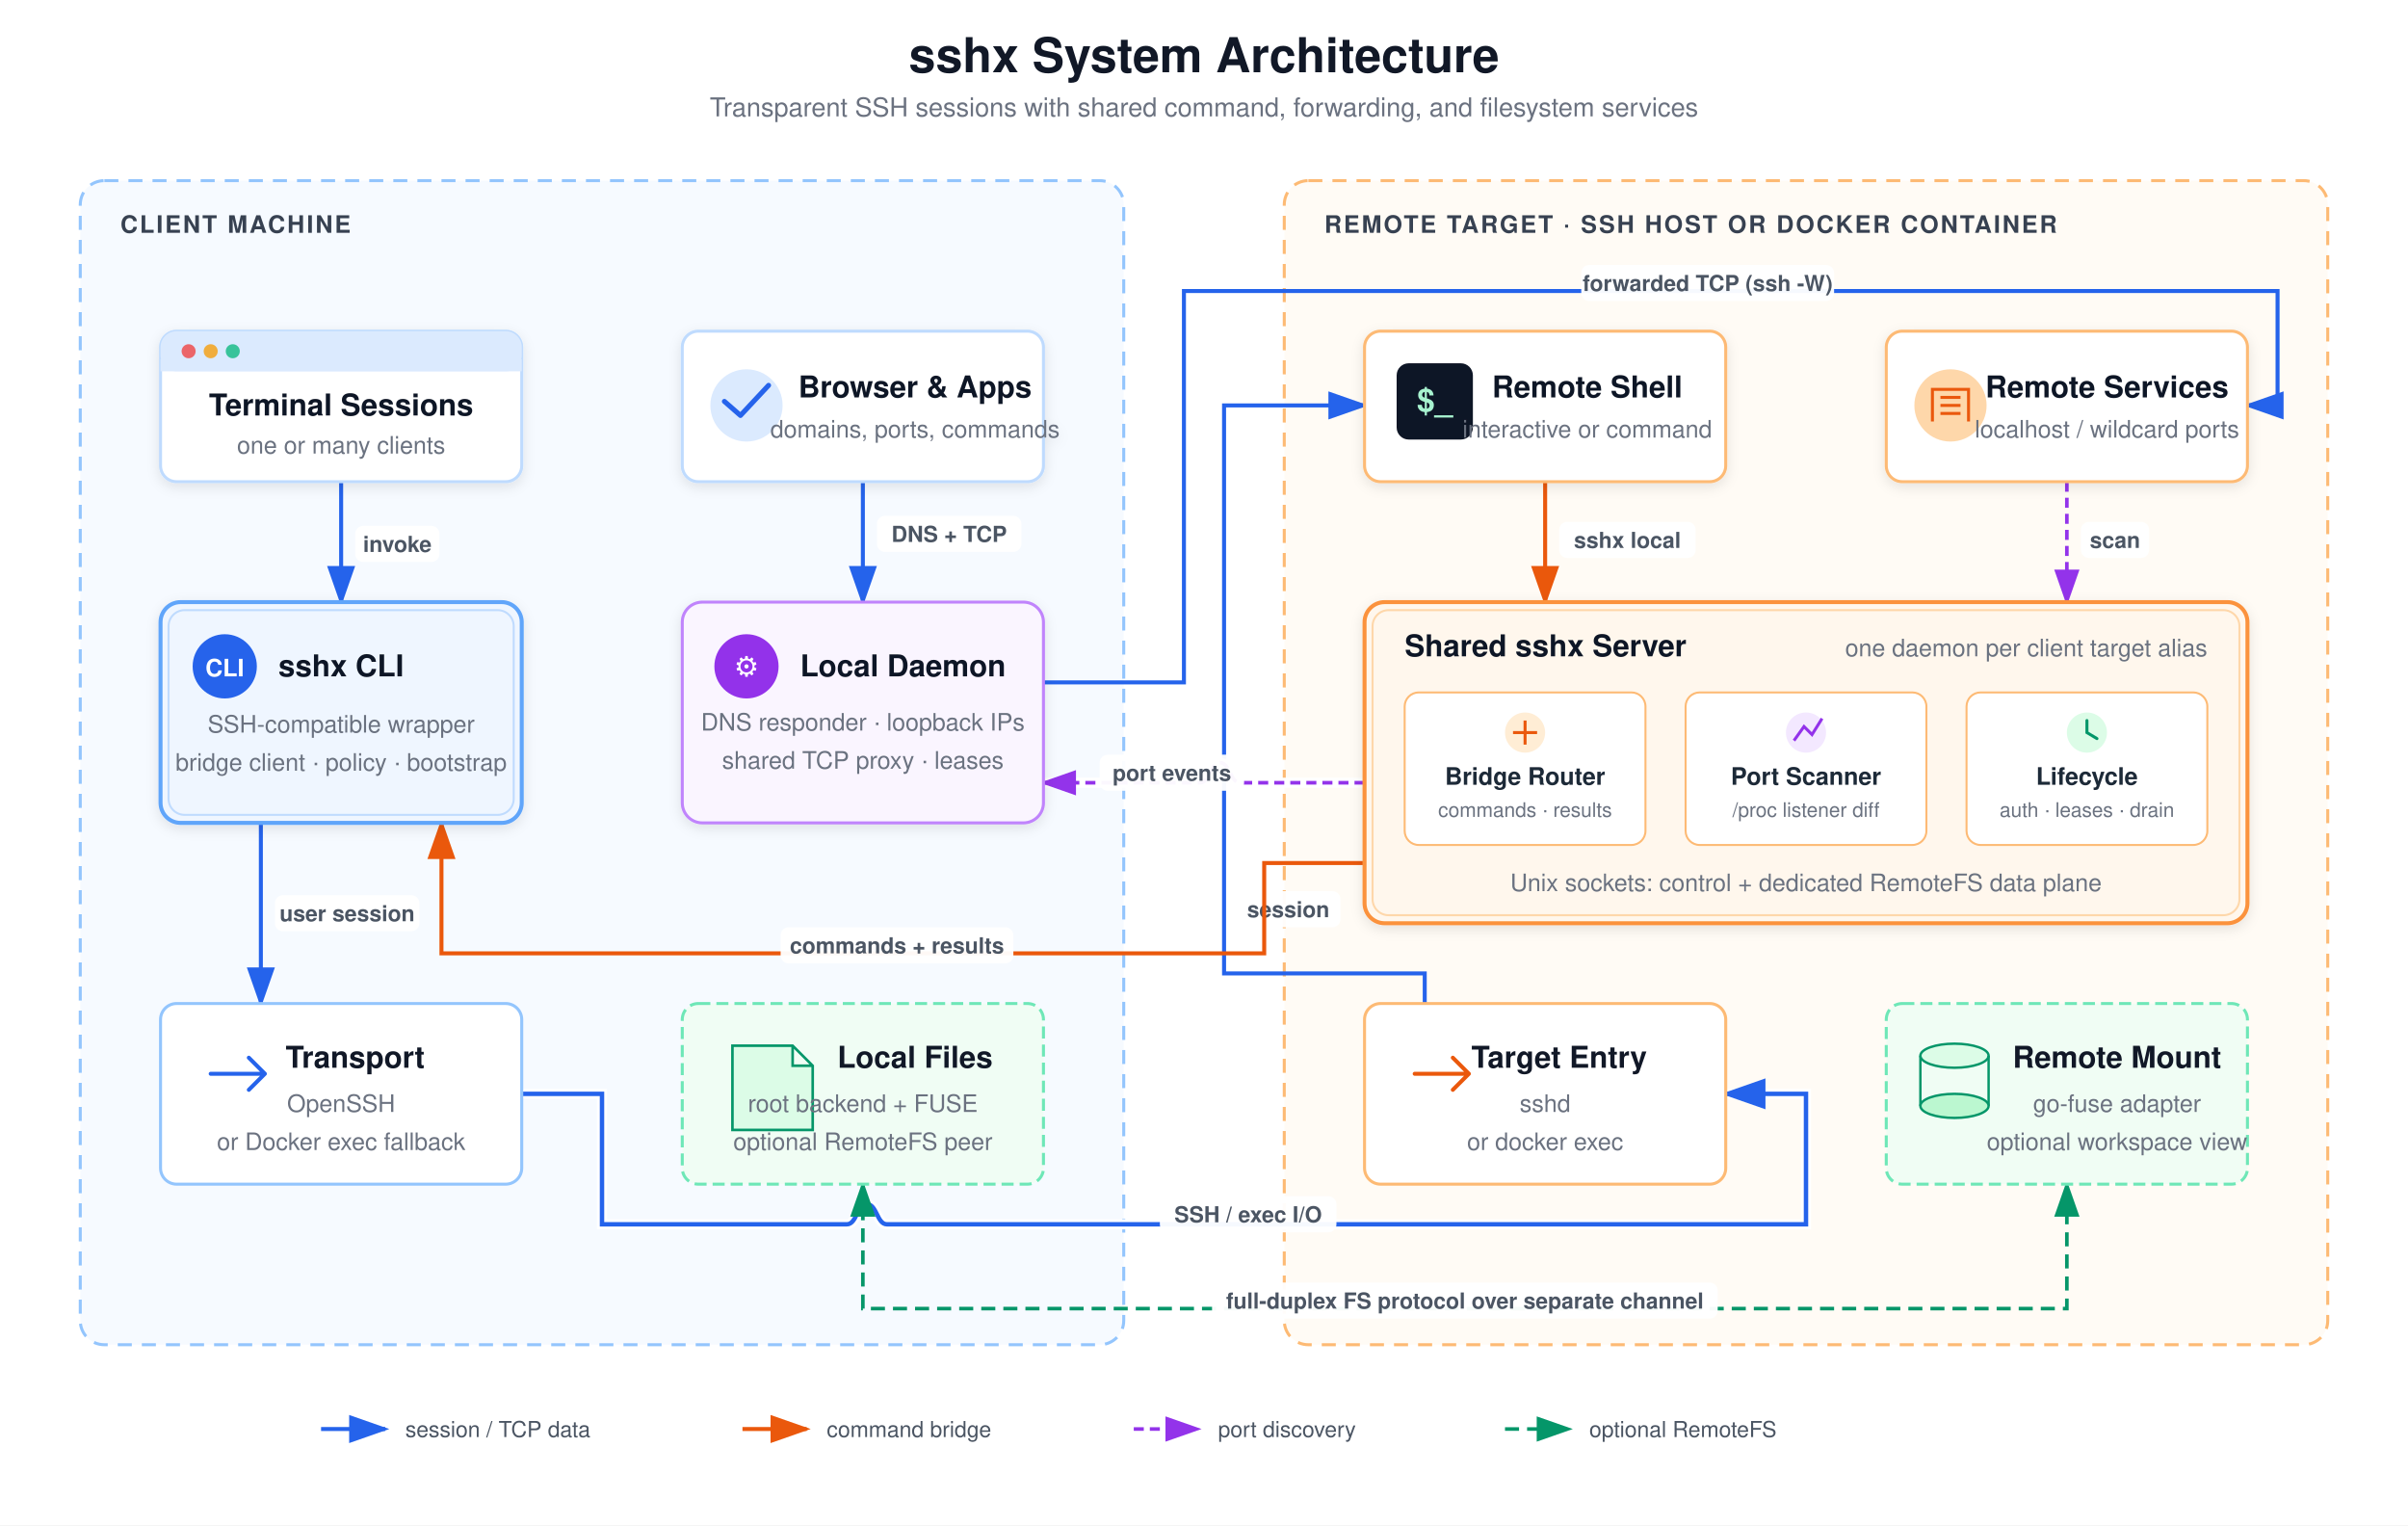
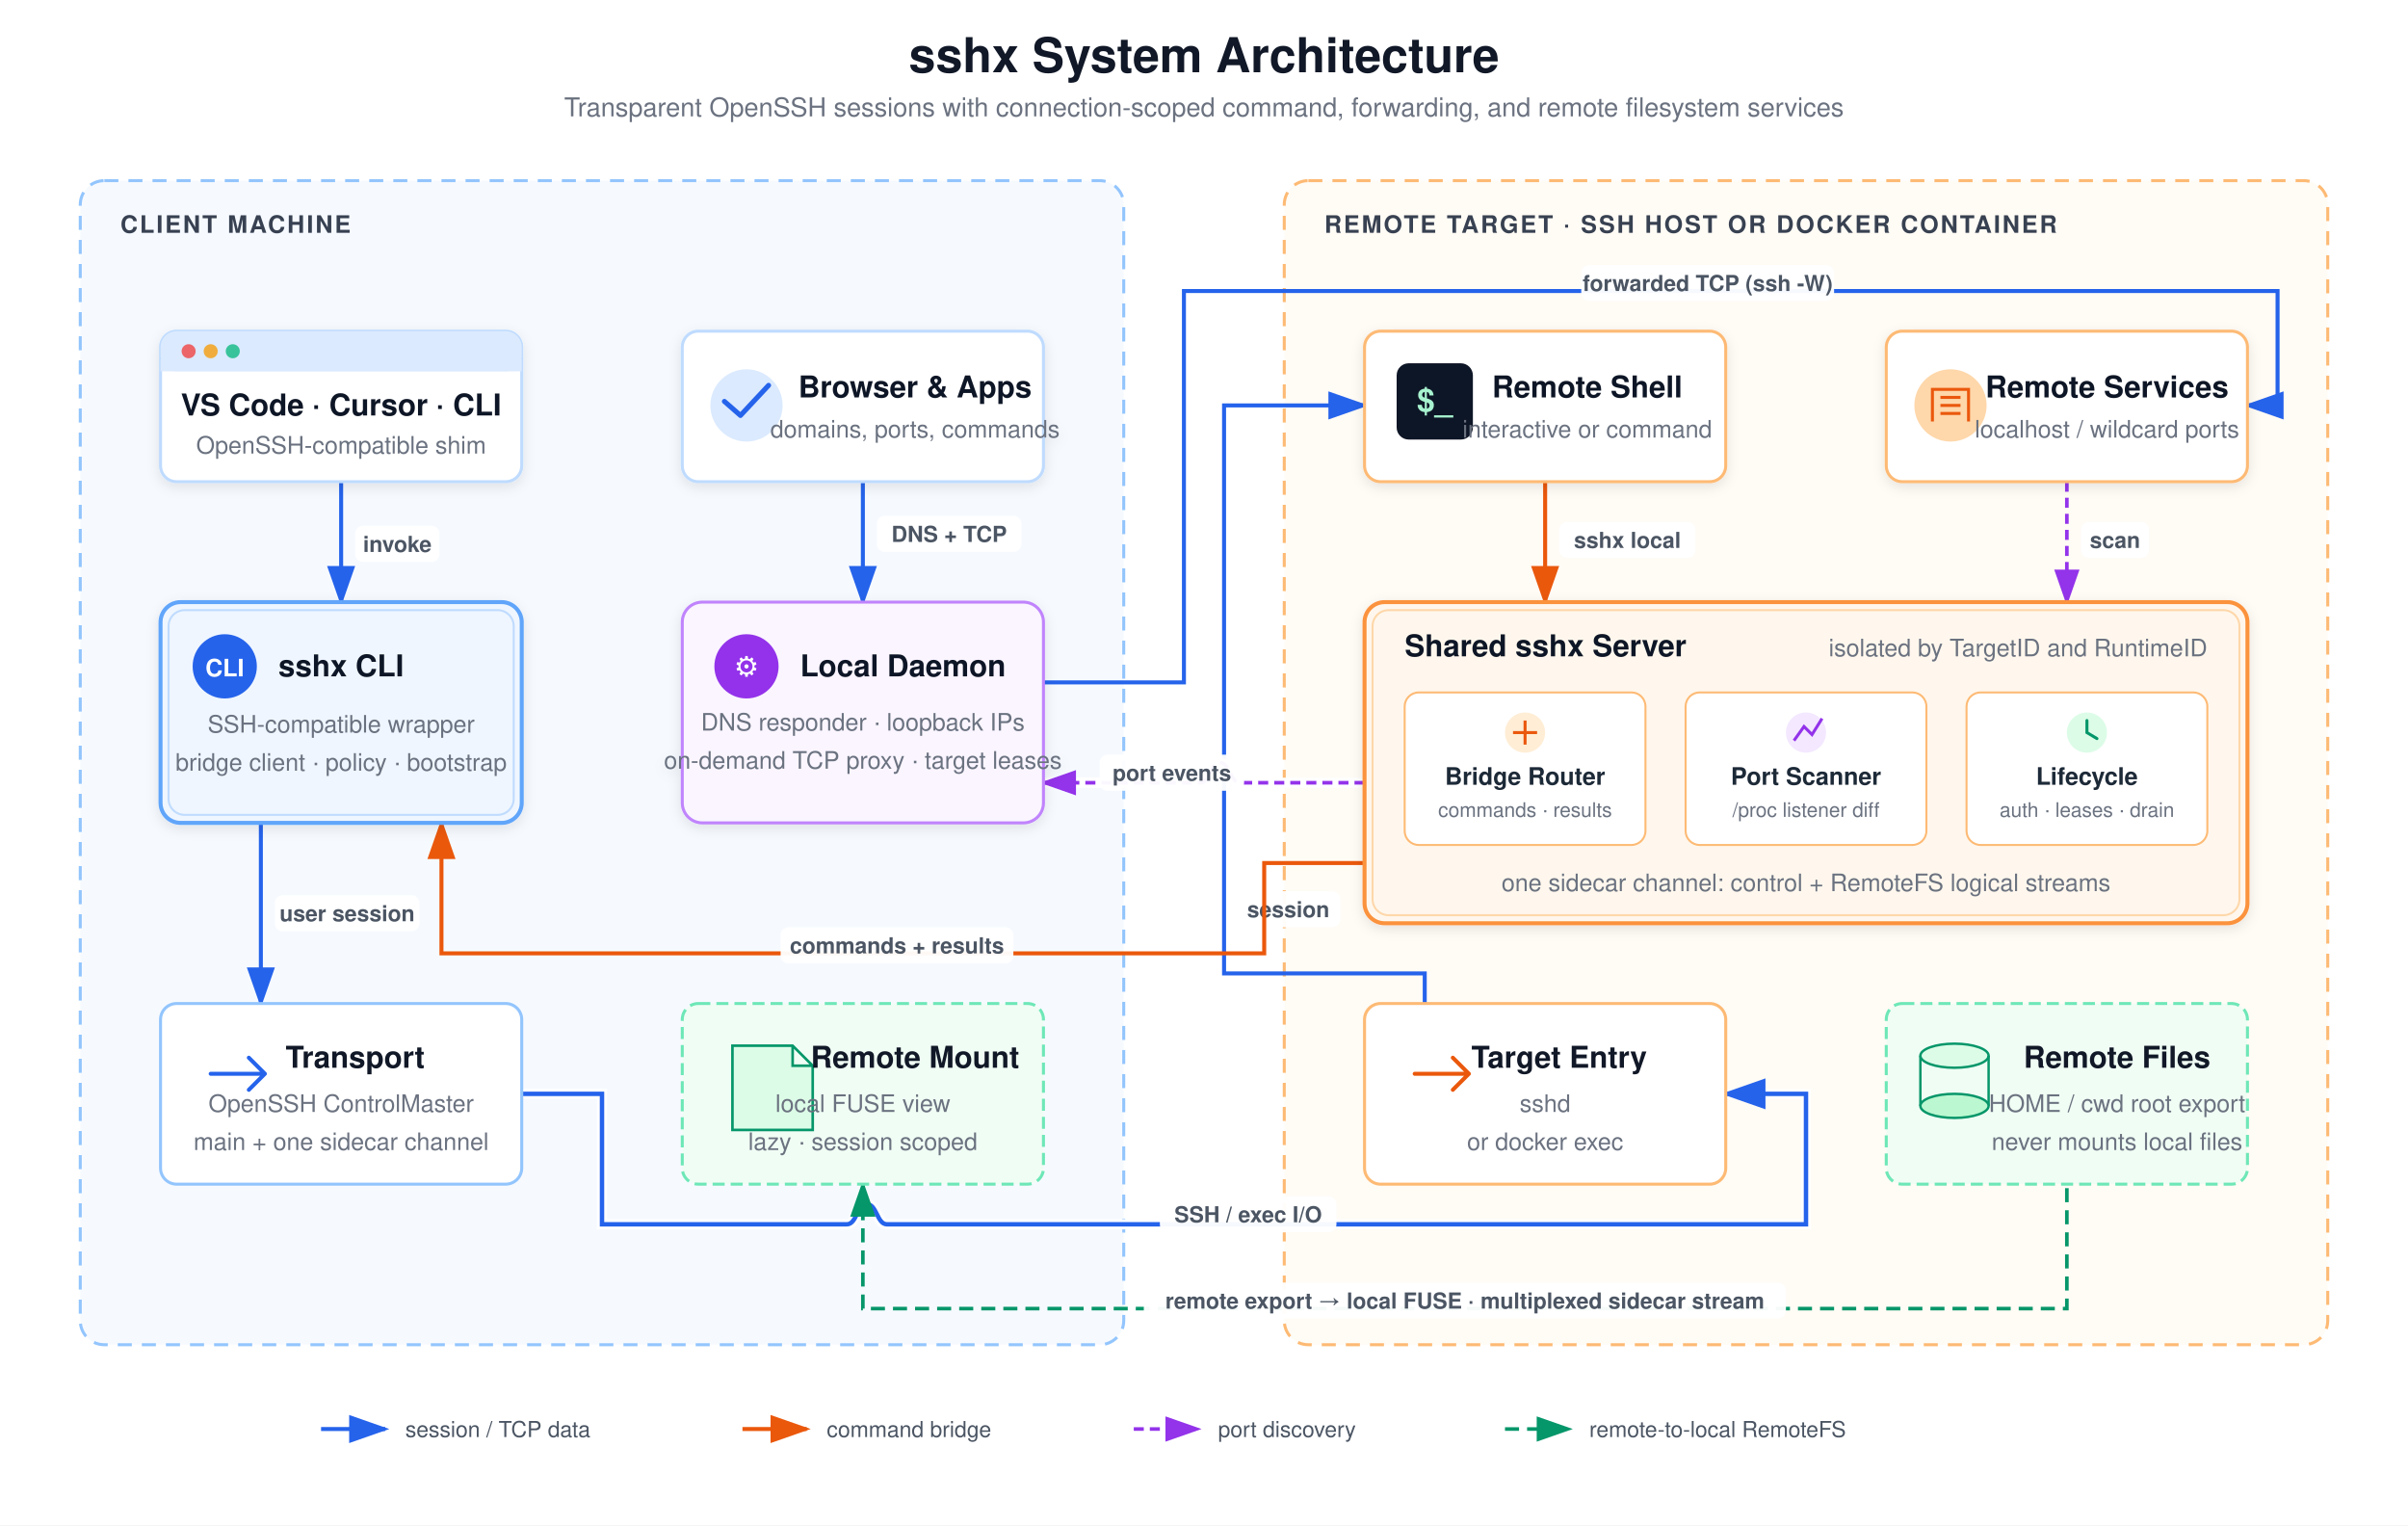
<svg xmlns="http://www.w3.org/2000/svg" viewBox="0 0 1200 760" width="1200" height="760" role="img" aria-labelledby="title desc">
  <style>
    text { font-family: 'Helvetica Neue', Helvetica, Arial, sans-serif; }
    .title { fill: #111827; font-size: 24px; font-weight: 700; }
    .subtitle { fill: #6b7280; font-size: 13px; }
    .zone-label { fill: #374151; font-size: 12px; font-weight: 700; letter-spacing: 0.08em; }
    .node-title { fill: #111827; font-size: 15px; font-weight: 700; }
    .node-subtitle { fill: #6b7280; font-size: 12px; }
    .mini-title { fill: #1f2937; font-size: 12px; font-weight: 600; }
    .mini-subtitle { fill: #6b7280; font-size: 10px; }
    .flow-label { fill: #4b5563; font-size: 11px; font-weight: 600; }
    .legend { fill: #4b5563; font-size: 11px; }
  </style>
  <defs>
    <marker id="arrow-blue" markerWidth="10" markerHeight="7" refX="9" refY="3.5" orient="auto">
      <polygon points="0 0, 10 3.5, 0 7" fill="#2563eb" />
    </marker>
    <marker id="arrow-orange" markerWidth="10" markerHeight="7" refX="9" refY="3.5" orient="auto">
      <polygon points="0 0, 10 3.5, 0 7" fill="#ea580c" />
    </marker>
    <marker id="arrow-purple" markerWidth="10" markerHeight="7" refX="9" refY="3.5" orient="auto">
      <polygon points="0 0, 10 3.5, 0 7" fill="#9333ea" />
    </marker>
    <marker id="arrow-green" markerWidth="10" markerHeight="7" refX="9" refY="3.5" orient="auto">
      <polygon points="0 0, 10 3.5, 0 7" fill="#059669" />
    </marker>
    <marker id="arrow-green-start" markerWidth="10" markerHeight="7" refX="1" refY="3.5" orient="auto">
      <polygon points="10 0, 0 3.5, 10 7" fill="#059669" />
    </marker>
    <filter id="shadow" x="-20%" y="-20%" width="140%" height="140%">
      <feDropShadow dx="0" dy="2" stdDeviation="3" flood-color="#111827" flood-opacity="0.10" />
    </filter>
  </defs>
  <rect width="1200" height="760" fill="#ffffff" />
  <text x="600" y="36" text-anchor="middle" class="title">sshx System Architecture</text>
-   <text x="600" y="58" text-anchor="middle" class="subtitle">Transparent SSH sessions with shared command, forwarding, and filesystem services</text>
+   <text x="600" y="58" text-anchor="middle" class="subtitle">Transparent OpenSSH sessions with connection-scoped command, forwarding, and remote filesystem services</text>
  <rect x="40" y="90" width="520" height="580" rx="12" fill="#eff6ff" fill-opacity="0.55" stroke="#93c5fd" stroke-width="1.5" stroke-dasharray="7,5" />
  <text x="60" y="116" class="zone-label">CLIENT MACHINE</text>
  <rect x="640" y="90" width="520" height="580" rx="12" fill="#fff7ed" fill-opacity="0.55" stroke="#fdba74" stroke-width="1.5" stroke-dasharray="7,5" />
  <text x="660" y="116" class="zone-label">REMOTE TARGET · SSH HOST OR DOCKER CONTAINER</text>
  <path d="M 170 240 L 170 300" fill="none" stroke="#2563eb" stroke-width="2" marker-end="url(#arrow-blue)" />
  <rect x="177" y="262" width="42" height="18" rx="4" fill="#ffffff" opacity="0.96" />
  <text x="198" y="275" text-anchor="middle" class="flow-label">invoke</text>
  <path d="M 430 240 L 430 300" fill="none" stroke="#2563eb" stroke-width="2" marker-end="url(#arrow-blue)" />
  <rect x="437" y="257" width="72" height="18" rx="4" fill="#ffffff" opacity="0.96" />
  <text x="473" y="270" text-anchor="middle" class="flow-label">DNS + TCP</text>
  <path d="M 130 410 L 130 500" fill="none" stroke="#2563eb" stroke-width="2" marker-end="url(#arrow-blue)" />
  <rect x="137" y="446" width="72" height="18" rx="4" fill="#ffffff" opacity="0.96" />
  <text x="173" y="459" text-anchor="middle" class="flow-label">user session</text>
  <path d="M 260 545 L 300 545 L 300 610 L 422 610 C 427 610 427 600 432 600 C 437 600 437 610 442 610 L 900 610 L 900 545 L 860 545" fill="none" stroke="#ffffff" stroke-width="5" />
  <path d="M 260 545 L 300 545 L 300 610 L 422 610 C 427 610 427 600 432 600 C 437 600 437 610 442 610 L 900 610 L 900 545 L 860 545" fill="none" stroke="#2563eb" stroke-width="2.2" marker-end="url(#arrow-blue)" />
  <rect x="578" y="596" width="88" height="18" rx="4" fill="#ffffff" opacity="0.96" />
  <text x="622" y="609" text-anchor="middle" class="flow-label">SSH / exec I/O</text>
  <path d="M 710 500 L 710 485 L 610 485 L 610 202 L 680 202" fill="none" stroke="#2563eb" stroke-width="2" marker-end="url(#arrow-blue)" />
  <rect x="616" y="444" width="52" height="18" rx="4" fill="#ffffff" opacity="0.96" />
  <text x="642" y="457" text-anchor="middle" class="flow-label">session</text>
  <path d="M 520 340 L 590 340 L 590 145 L 1135 145 L 1135 202 L 1120 202" fill="none" stroke="#2563eb" stroke-width="2" marker-end="url(#arrow-blue)" />
  <rect x="788" y="132" width="126" height="18" rx="4" fill="#ffffff" opacity="0.96" />
  <text x="851" y="145" text-anchor="middle" class="flow-label">forwarded TCP (ssh -W)</text>
  <path d="M 770 240 L 770 300" fill="none" stroke="#ea580c" stroke-width="2" marker-end="url(#arrow-orange)" />
  <rect x="777" y="260" width="68" height="18" rx="4" fill="#ffffff" opacity="0.96" />
  <text x="811" y="273" text-anchor="middle" class="flow-label">sshx local</text>
  <path d="M 680 430 L 630 430 L 630 475 L 220 475 L 220 410" fill="none" stroke="#ea580c" stroke-width="2" marker-end="url(#arrow-orange)" />
  <rect x="389" y="462" width="116" height="18" rx="4" fill="#ffffff" opacity="0.96" />
  <text x="447" y="475" text-anchor="middle" class="flow-label">commands + results</text>
  <path d="M 1030 240 L 1030 300" fill="none" stroke="#9333ea" stroke-width="1.8" stroke-dasharray="5,3" marker-end="url(#arrow-purple)" />
  <rect x="1037" y="260" width="34" height="18" rx="4" fill="#ffffff" opacity="0.96" />
  <text x="1054" y="273" text-anchor="middle" class="flow-label">scan</text>
  <path d="M 680 390 L 618 390 C 613 390 613 380 608 380 C 603 380 603 390 598 390 L 520 390" fill="none" stroke="#ffffff" stroke-width="5" />
  <path d="M 680 390 L 618 390 C 613 390 613 380 608 380 C 603 380 603 390 598 390 L 520 390" fill="none" stroke="#9333ea" stroke-width="1.8" stroke-dasharray="5,3" marker-end="url(#arrow-purple)" />
  <rect x="548" y="376" width="72" height="18" rx="4" fill="#ffffff" opacity="0.96" />
  <text x="584" y="389" text-anchor="middle" class="flow-label">port events</text>
-   <path d="M 430 590 L 430 652 L 1030 652 L 1030 590" fill="none" stroke="#059669" stroke-width="1.8" stroke-dasharray="7,4" marker-start="url(#arrow-green-start)" marker-end="url(#arrow-green)" />
-   <rect x="604" y="639" width="252" height="18" rx="4" fill="#ffffff" opacity="0.96" />
-   <text x="730" y="652" text-anchor="middle" class="flow-label">full-duplex FS protocol over separate channel</text>
+   <path d="M 430 590 L 430 652 L 1030 652 L 1030 590" fill="none" stroke="#059669" stroke-width="1.8" stroke-dasharray="7,4" marker-start="url(#arrow-green-start)" />
+   <rect x="570" y="639" width="320" height="18" rx="4" fill="#ffffff" opacity="0.96" />
+   <text x="730" y="652" text-anchor="middle" class="flow-label">remote export → local FUSE · multiplexed sidecar stream</text>
  <g filter="url(#shadow)">
    <rect x="80" y="165" width="180" height="75" rx="8" fill="#ffffff" stroke="#bfdbfe" stroke-width="1.5" />
    <rect x="80" y="165" width="180" height="20" rx="8" fill="#dbeafe" />
    <rect x="80" y="179" width="180" height="6" fill="#dbeafe" />
    <circle cx="94" cy="175" r="3.5" fill="#ef4444" opacity="0.8" />
    <circle cx="105" cy="175" r="3.5" fill="#f59e0b" opacity="0.8" />
    <circle cx="116" cy="175" r="3.5" fill="#10b981" opacity="0.8" />
-     <text x="170" y="207" text-anchor="middle" class="node-title">Terminal Sessions</text>
-     <text x="170" y="226" text-anchor="middle" class="node-subtitle">one or many clients</text>
+     <text x="170" y="207" text-anchor="middle" class="node-title">VS Code · Cursor · CLI</text>
+     <text x="170" y="226" text-anchor="middle" class="node-subtitle">OpenSSH-compatible shim</text>
  </g>
  <g filter="url(#shadow)">
    <rect x="340" y="165" width="180" height="75" rx="8" fill="#ffffff" stroke="#bfdbfe" stroke-width="1.5" />
    <circle cx="372" cy="202" r="18" fill="#dbeafe" />
    <path d="M 361 200 L 369 207 L 383 192" fill="none" stroke="#2563eb" stroke-width="2.5" stroke-linecap="round" stroke-linejoin="round" />
    <text x="456" y="198" text-anchor="middle" class="node-title">Browser &amp; Apps</text>
    <text x="456" y="218" text-anchor="middle" class="node-subtitle">domains, ports, commands</text>
  </g>
  <g filter="url(#shadow)">
    <rect x="80" y="300" width="180" height="110" rx="10" fill="#eff6ff" stroke="#60a5fa" stroke-width="2" />
    <rect x="84" y="304" width="172" height="102" rx="8" fill="none" stroke="#bfdbfe" stroke-width="1" />
    <circle cx="112" cy="332" r="16" fill="#2563eb" />
    <text x="112" y="337" text-anchor="middle" fill="#ffffff" font-size="12" font-weight="700">CLI</text>
    <text x="170" y="337" text-anchor="middle" class="node-title">sshx CLI</text>
    <text x="170" y="365" text-anchor="middle" class="node-subtitle">SSH-compatible wrapper</text>
    <text x="170" y="384" text-anchor="middle" class="node-subtitle">bridge client · policy · bootstrap</text>
  </g>
  <g filter="url(#shadow)">
    <rect x="340" y="300" width="180" height="110" rx="10" fill="#faf5ff" stroke="#c084fc" stroke-width="1.5" />
    <circle cx="372" cy="332" r="16" fill="#9333ea" />
    <text x="372" y="337" text-anchor="middle" fill="#ffffff" font-size="14">⚙</text>
    <text x="450" y="337" text-anchor="middle" class="node-title">Local Daemon</text>
    <text x="430" y="364" text-anchor="middle" class="node-subtitle">DNS responder · loopback IPs</text>
-     <text x="430" y="383" text-anchor="middle" class="node-subtitle">shared TCP proxy · leases</text>
+     <text x="430" y="383" text-anchor="middle" class="node-subtitle">on-demand TCP proxy · target leases</text>
  </g>
  <g>
    <rect x="80" y="500" width="180" height="90" rx="8" fill="#ffffff" stroke="#93c5fd" stroke-width="1.5" />
    <path d="M 105 535 H 132 M 124 527 L 132 535 L 124 543" fill="none" stroke="#2563eb" stroke-width="2" stroke-linecap="round" stroke-linejoin="round" />
    <text x="177" y="532" text-anchor="middle" class="node-title">Transport</text>
-     <text x="170" y="554" text-anchor="middle" class="node-subtitle">OpenSSH</text>
-     <text x="170" y="573" text-anchor="middle" class="node-subtitle">or Docker exec fallback</text>
+     <text x="170" y="554" text-anchor="middle" class="node-subtitle">OpenSSH ControlMaster</text>
+     <text x="170" y="573" text-anchor="middle" class="node-subtitle">main + one sidecar channel</text>
  </g>
  <g>
    <rect x="340" y="500" width="180" height="90" rx="8" fill="#f0fdf4" stroke="#6ee7b7" stroke-width="1.5" stroke-dasharray="6,3" />
    <path d="M 365 521 H 395 L 405 531 V 563 H 365 Z M 395 521 V 531 H 405" fill="#dcfce7" stroke="#059669" stroke-width="1.3" />
-     <text x="456" y="532" text-anchor="middle" class="node-title">Local Files</text>
-     <text x="430" y="554" text-anchor="middle" class="node-subtitle">root backend + FUSE</text>
-     <text x="430" y="573" text-anchor="middle" class="node-subtitle">optional RemoteFS peer</text>
+     <text x="456" y="532" text-anchor="middle" class="node-title">Remote Mount</text>
+     <text x="430" y="554" text-anchor="middle" class="node-subtitle">local FUSE view</text>
+     <text x="430" y="573" text-anchor="middle" class="node-subtitle">lazy · session scoped</text>
  </g>
  <g filter="url(#shadow)">
    <rect x="680" y="165" width="180" height="75" rx="8" fill="#ffffff" stroke="#fdba74" stroke-width="1.5" />
    <rect x="696" y="181" width="38" height="38" rx="6" fill="#111827" />
    <text x="715" y="205" text-anchor="middle" fill="#a7f3d0" font-size="16" font-weight="700">$_</text>
    <text x="791" y="198" text-anchor="middle" class="node-title">Remote Shell</text>
    <text x="791" y="218" text-anchor="middle" class="node-subtitle">interactive or command</text>
  </g>
  <g filter="url(#shadow)">
    <rect x="940" y="165" width="180" height="75" rx="8" fill="#ffffff" stroke="#fdba74" stroke-width="1.5" />
    <circle cx="972" cy="202" r="18" fill="#fed7aa" />
    <path d="M 963 210 V 194 H 981 V 210 M 967 198 H 977 M 967 202 H 977 M 967 206 H 977" fill="none" stroke="#ea580c" stroke-width="1.5" />
    <text x="1050" y="198" text-anchor="middle" class="node-title">Remote Services</text>
    <text x="1050" y="218" text-anchor="middle" class="node-subtitle">localhost / wildcard ports</text>
  </g>
  <g filter="url(#shadow)">
    <rect x="680" y="300" width="440" height="160" rx="10" fill="#fff7ed" stroke="#fb923c" stroke-width="2" />
    <rect x="684" y="304" width="432" height="152" rx="8" fill="none" stroke="#fed7aa" stroke-width="1" />
    <text x="700" y="327" class="node-title">Shared sshx Server</text>
-     <text x="1100" y="327" text-anchor="end" class="node-subtitle">one daemon per client target alias</text>
+     <text x="1100" y="327" text-anchor="end" class="node-subtitle">isolated by TargetID and RuntimeID</text>
    <rect x="700" y="345" width="120" height="76" rx="7" fill="#ffffff" stroke="#fdba74" />
    <circle cx="760" cy="365" r="10" fill="#ffedd5" />
    <path d="M 754 365 H 766 M 760 359 V 371" stroke="#ea580c" stroke-width="1.5" />
    <text x="760" y="391" text-anchor="middle" class="mini-title">Bridge Router</text>
    <text x="760" y="407" text-anchor="middle" class="mini-subtitle">commands · results</text>
    <rect x="840" y="345" width="120" height="76" rx="7" fill="#ffffff" stroke="#fdba74" />
    <circle cx="900" cy="365" r="10" fill="#f3e8ff" />
    <path d="M 894 369 L 899 362 L 903 366 L 908 358" fill="none" stroke="#9333ea" stroke-width="1.5" />
    <text x="900" y="391" text-anchor="middle" class="mini-title">Port Scanner</text>
    <text x="900" y="407" text-anchor="middle" class="mini-subtitle">/proc listener diff</text>
    <rect x="980" y="345" width="120" height="76" rx="7" fill="#ffffff" stroke="#fdba74" />
    <circle cx="1040" cy="365" r="10" fill="#dcfce7" />
    <path d="M 1040 359 V 365 L 1045 368" fill="none" stroke="#059669" stroke-width="1.5" stroke-linecap="round" />
    <text x="1040" y="391" text-anchor="middle" class="mini-title">Lifecycle</text>
    <text x="1040" y="407" text-anchor="middle" class="mini-subtitle">auth · leases · drain</text>
-     <text x="900" y="444" text-anchor="middle" class="node-subtitle">Unix sockets: control + dedicated RemoteFS data plane</text>
+     <text x="900" y="444" text-anchor="middle" class="node-subtitle">one sidecar channel: control + RemoteFS logical streams</text>
  </g>
  <g>
    <rect x="680" y="500" width="180" height="90" rx="8" fill="#ffffff" stroke="#fdba74" stroke-width="1.5" />
    <path d="M 705 535 H 732 M 724 527 L 732 535 L 724 543" fill="none" stroke="#ea580c" stroke-width="2" stroke-linecap="round" stroke-linejoin="round" />
    <text x="777" y="532" text-anchor="middle" class="node-title">Target Entry</text>
    <text x="770" y="554" text-anchor="middle" class="node-subtitle">sshd</text>
    <text x="770" y="573" text-anchor="middle" class="node-subtitle">or docker exec</text>
  </g>
  <g>
    <rect x="940" y="500" width="180" height="90" rx="8" fill="#f0fdf4" stroke="#6ee7b7" stroke-width="1.5" stroke-dasharray="6,3" />
    <ellipse cx="974" cy="526" rx="17" ry="6" fill="#dcfce7" stroke="#059669" stroke-width="1.2" />
    <path d="M 957 526 V 551 M 991 526 V 551" stroke="#059669" stroke-width="1.2" />
    <ellipse cx="974" cy="551" rx="17" ry="6" fill="#bbf7d0" stroke="#059669" stroke-width="1.2" />
-     <text x="1055" y="532" text-anchor="middle" class="node-title">Remote Mount</text>
-     <text x="1055" y="554" text-anchor="middle" class="node-subtitle">go-fuse adapter</text>
-     <text x="1055" y="573" text-anchor="middle" class="node-subtitle">optional workspace view</text>
+     <text x="1055" y="532" text-anchor="middle" class="node-title">Remote Files</text>
+     <text x="1055" y="554" text-anchor="middle" class="node-subtitle">HOME / cwd root export</text>
+     <text x="1055" y="573" text-anchor="middle" class="node-subtitle">never mounts local files</text>
  </g>
  <g transform="translate(160,704)">
    <line x1="0" y1="8" x2="32" y2="8" stroke="#2563eb" stroke-width="2" marker-end="url(#arrow-blue)" />
    <text x="42" y="12" class="legend">session / TCP data</text>
    <line x1="210" y1="8" x2="242" y2="8" stroke="#ea580c" stroke-width="2" marker-end="url(#arrow-orange)" />
    <text x="252" y="12" class="legend">command bridge</text>
    <line x1="405" y1="8" x2="437" y2="8" stroke="#9333ea" stroke-width="1.8" stroke-dasharray="5,3" marker-end="url(#arrow-purple)" />
    <text x="447" y="12" class="legend">port discovery</text>
    <line x1="590" y1="8" x2="622" y2="8" stroke="#059669" stroke-width="1.8" stroke-dasharray="7,4" marker-end="url(#arrow-green)" />
-     <text x="632" y="12" class="legend">optional RemoteFS</text>
+     <text x="632" y="12" class="legend">remote-to-local RemoteFS</text>
  </g>
</svg>
